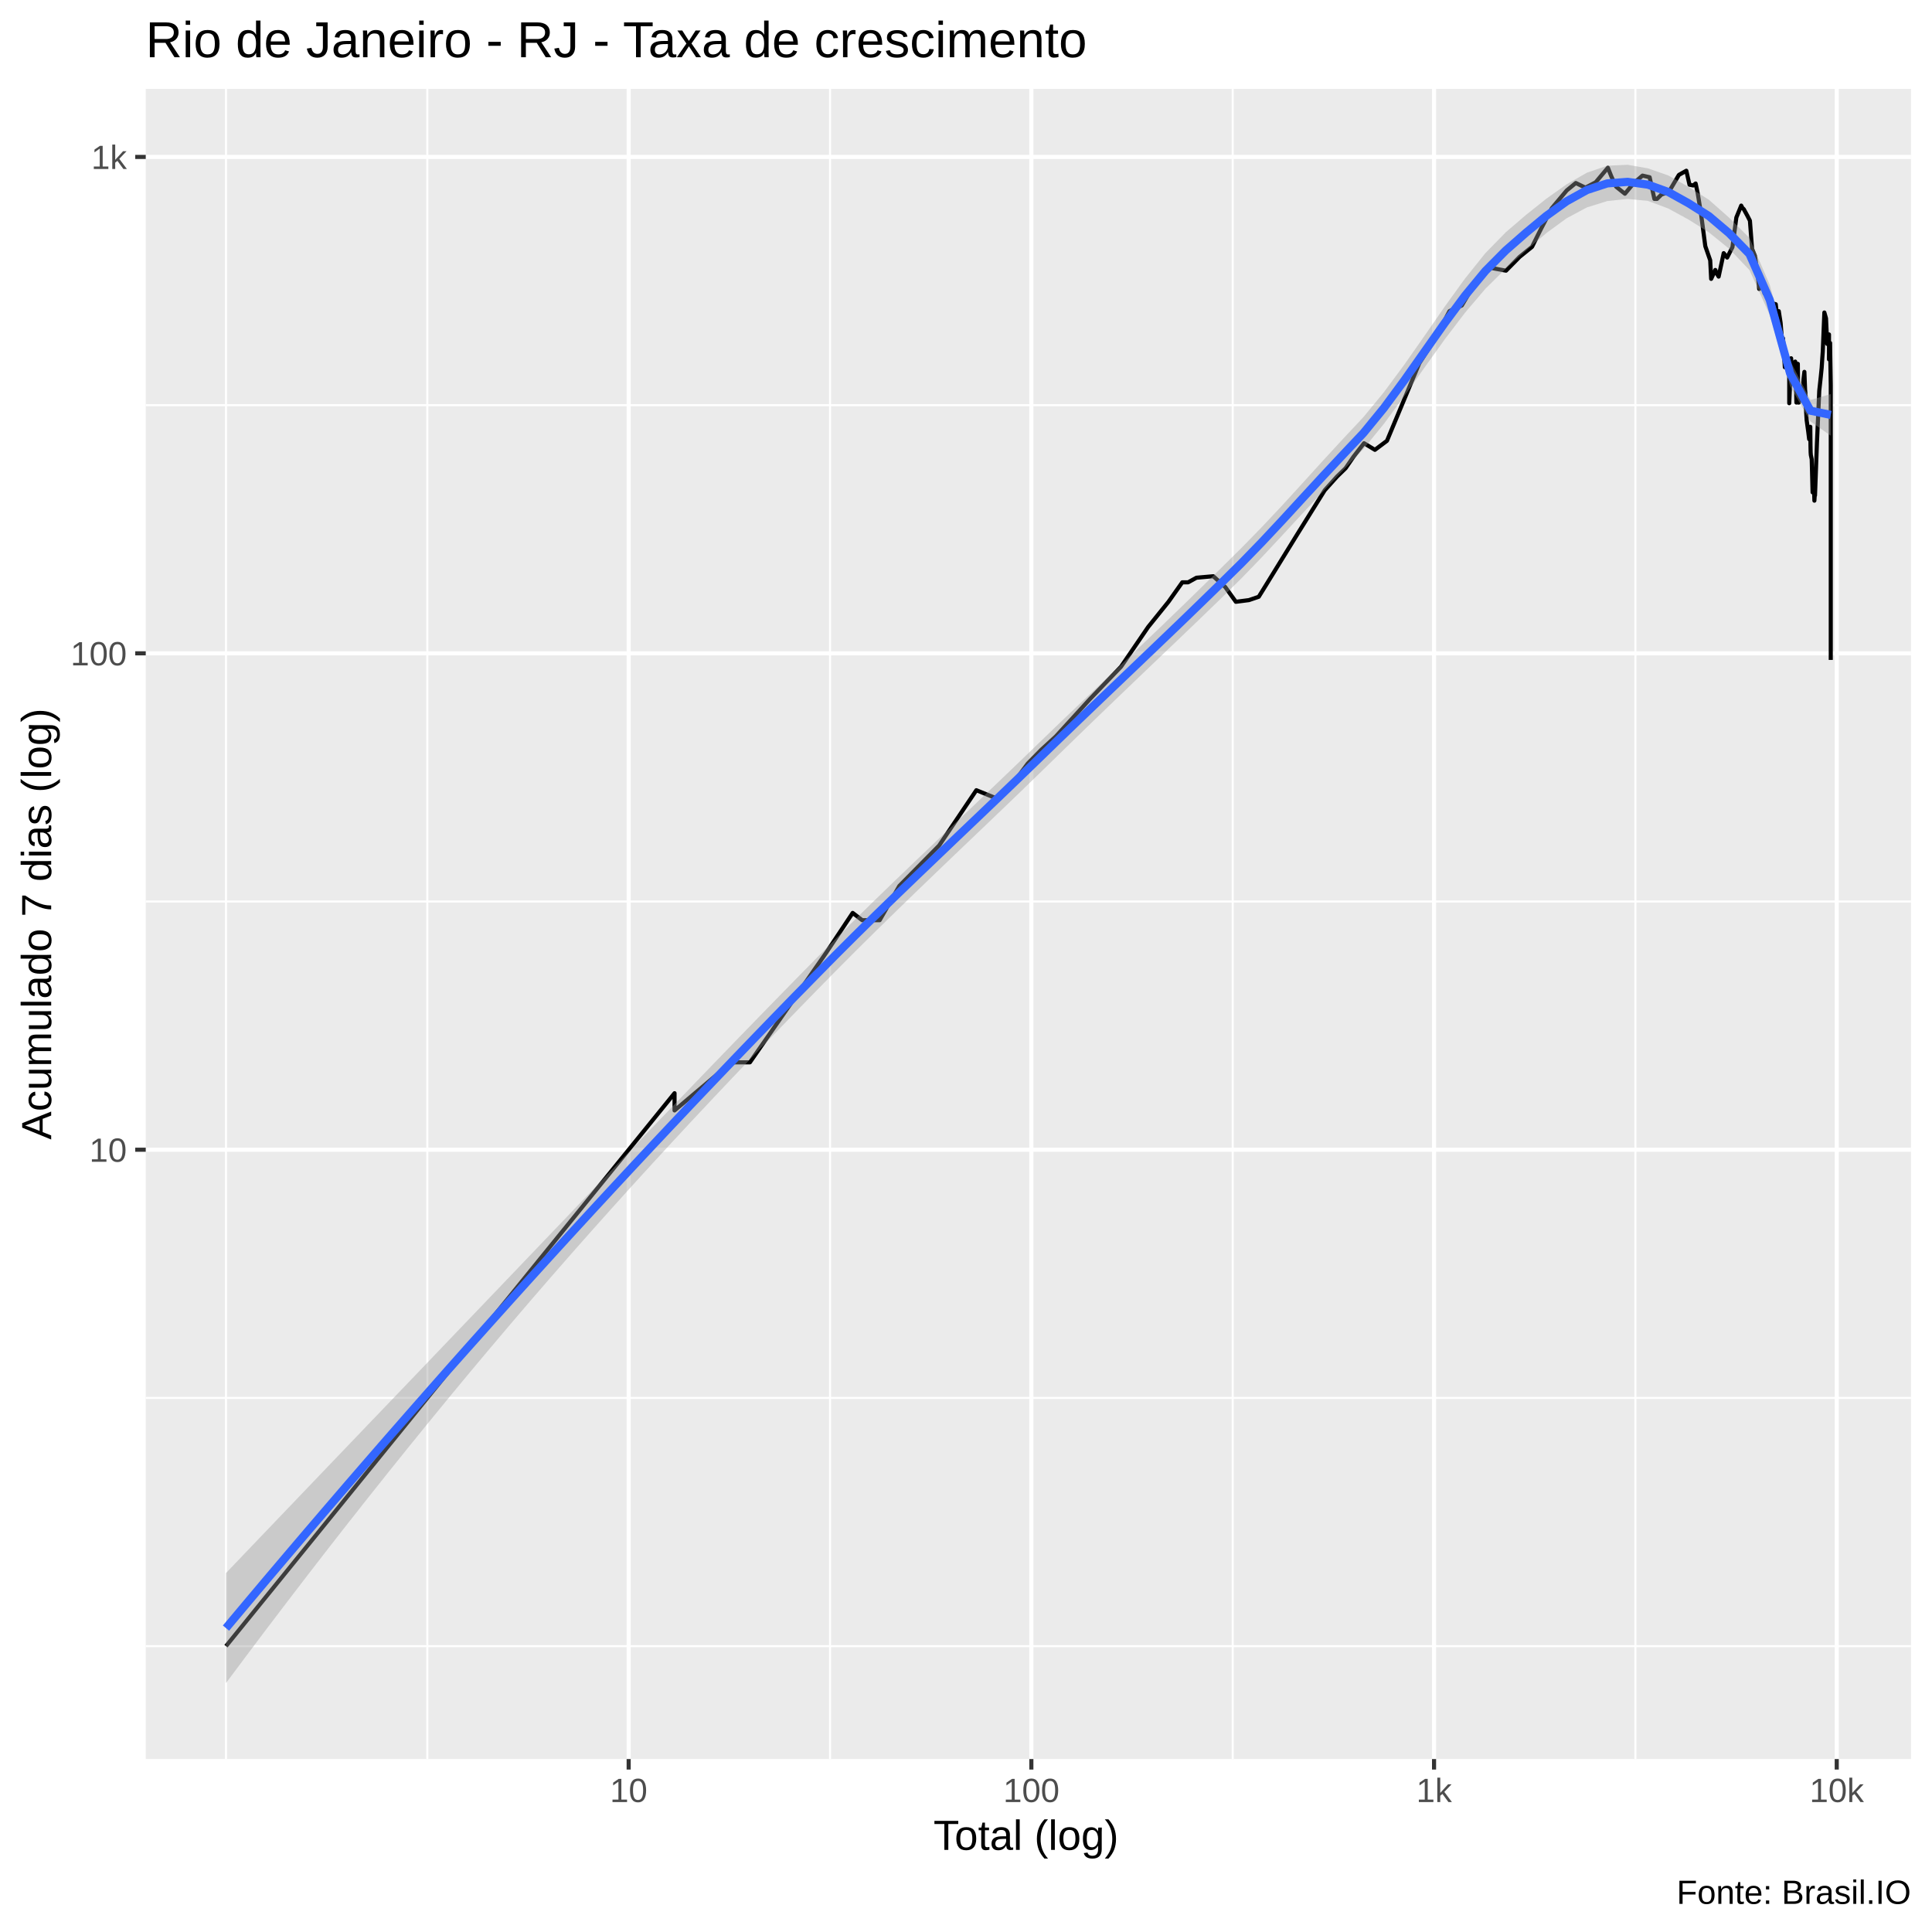
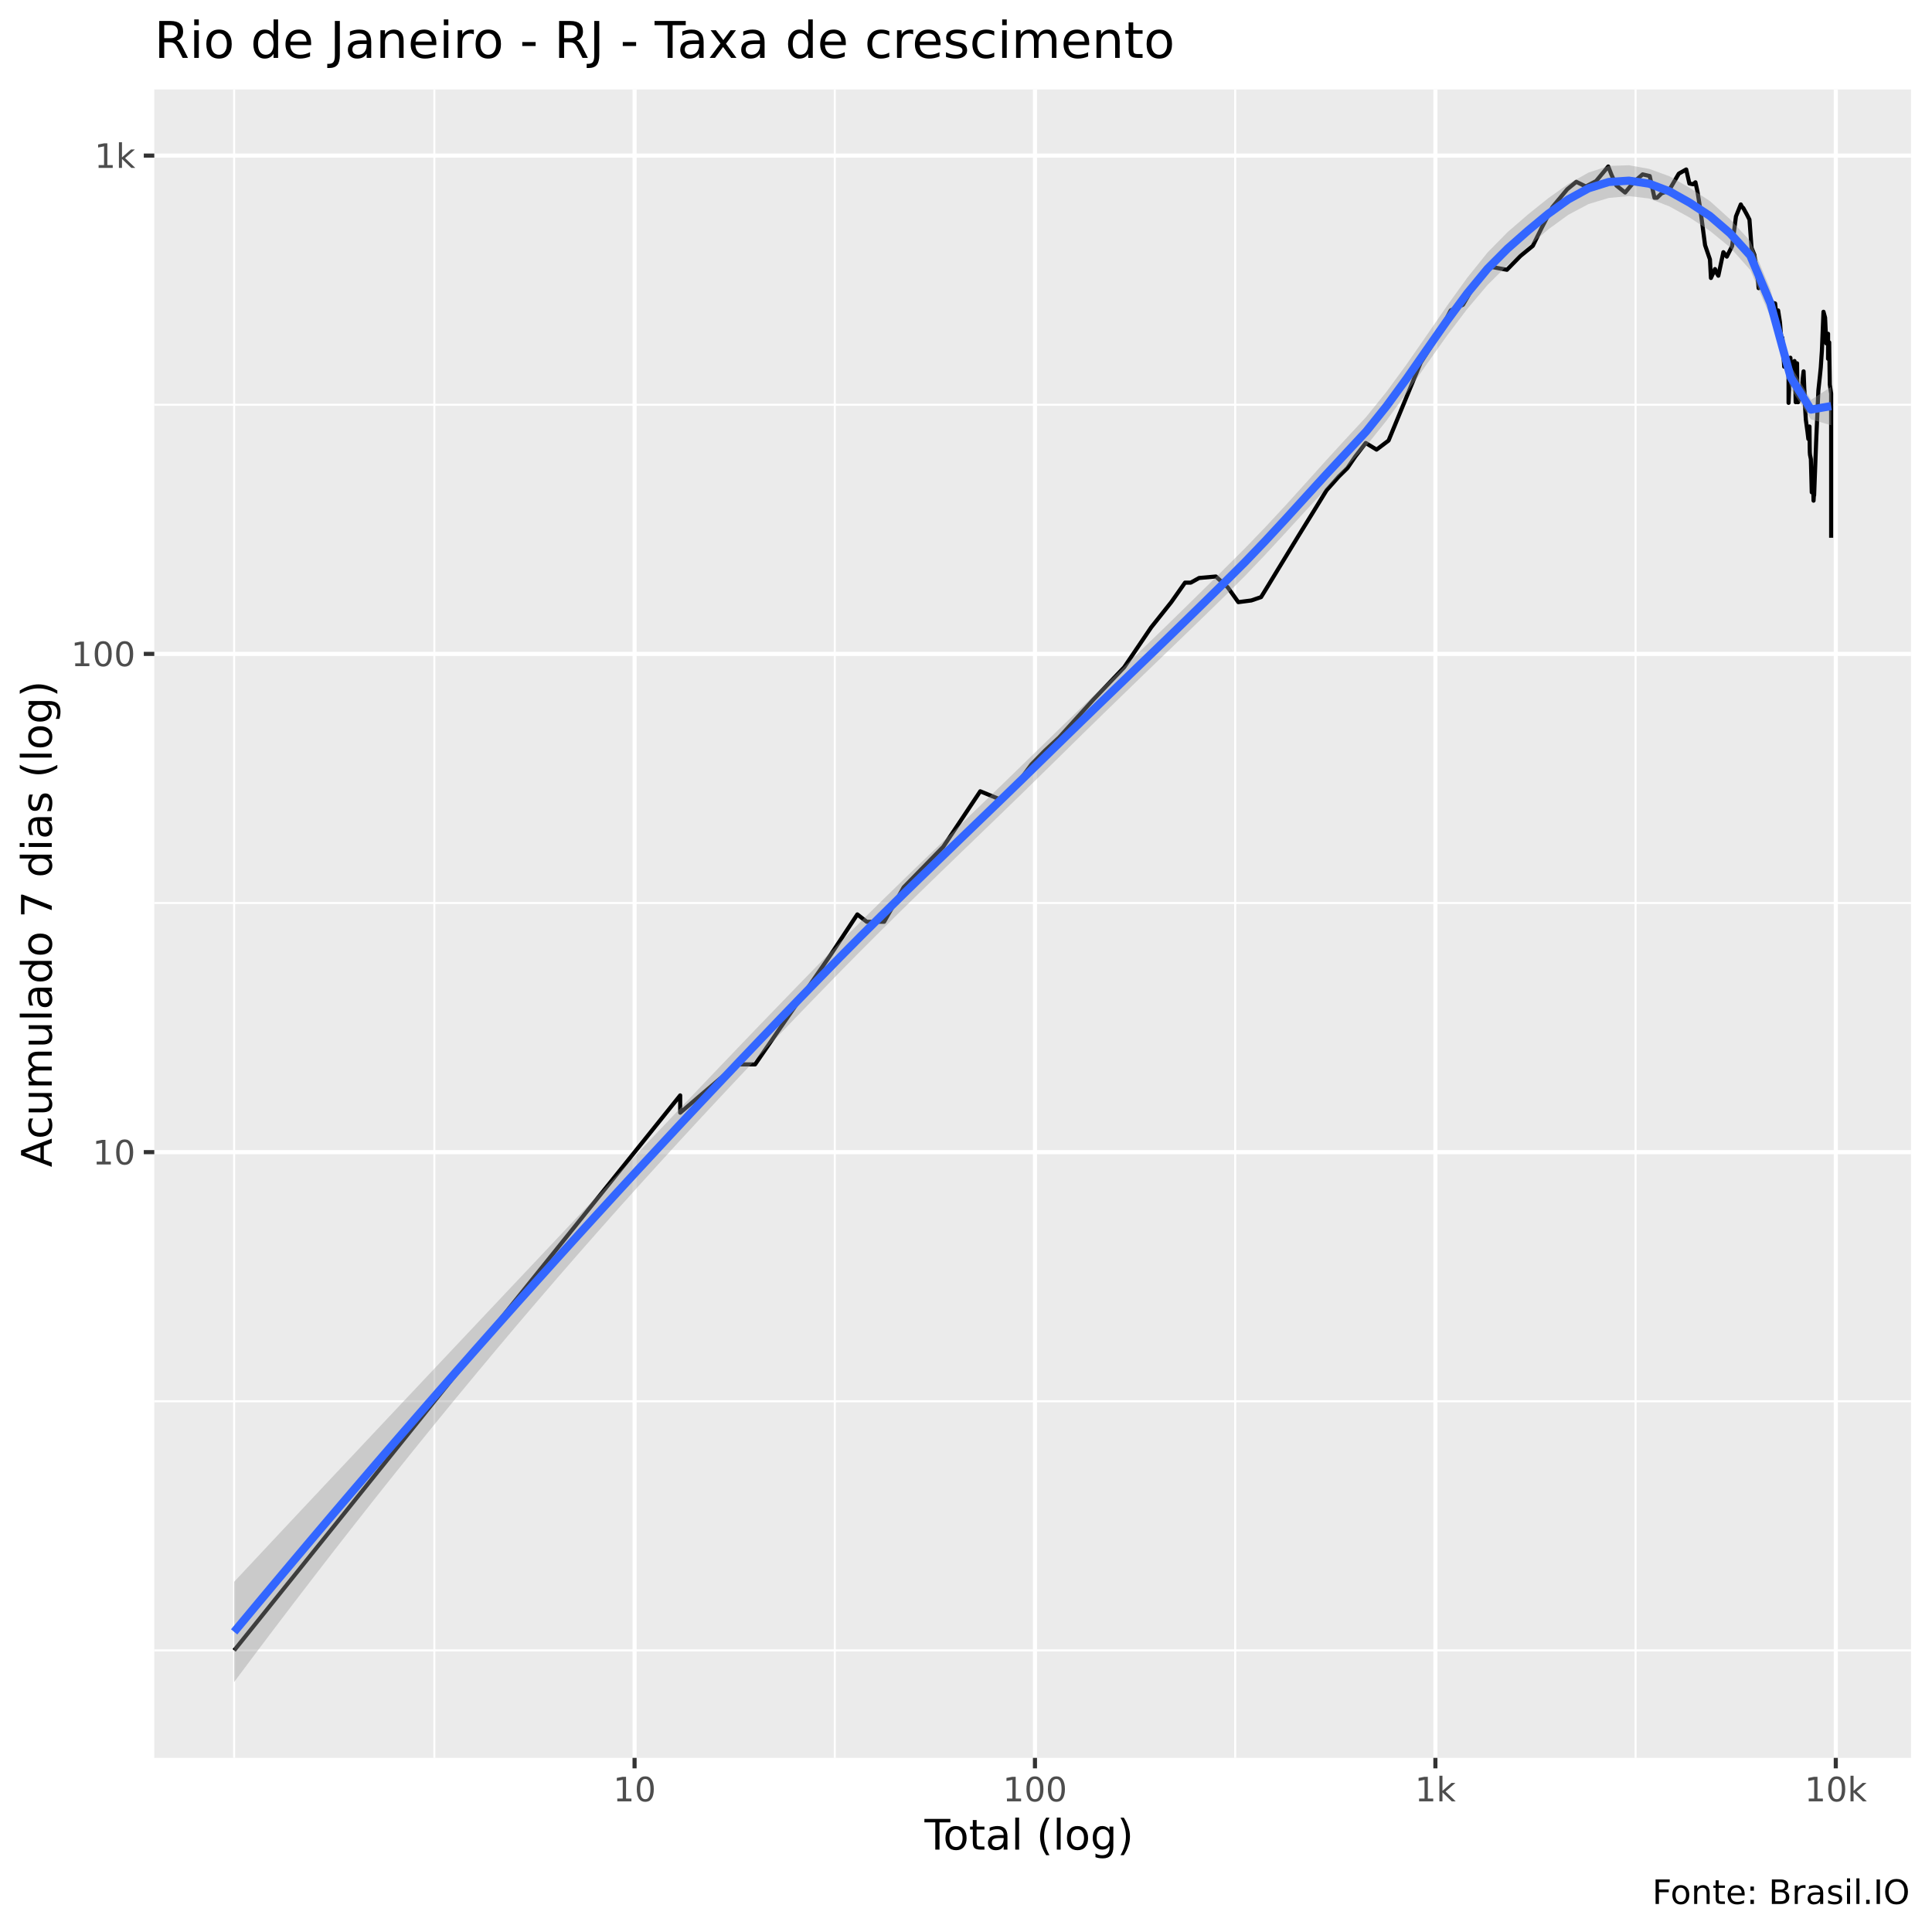
<svg xmlns="http://www.w3.org/2000/svg" viewBox="0 0 504.00 504.00">
  <defs>
    <style type="text/css">
    line, polyline, polygon, path, rect, circle {
      fill: none;
      stroke: #000000;
      stroke-linecap: round;
      stroke-linejoin: round;
      stroke-miterlimit: 10.00;
    }
  </style>
  </defs>
  <rect width="100%" height="100%" style="stroke: none; fill: #FFFFFF;" />
-   <rect x="-0" y="0.00" width="504.00" height="504.00" style="stroke-width: 1.07; stroke: #FFFFFF; fill: #FFFFFF;" />
+   <rect x="0" y="0.00" width="504.00" height="504.00" style="stroke-width: 1.07; stroke: #FFFFFF; fill: #FFFFFF;" />
  <defs>
-     <clipPath id="cpMzguMDJ8NDk4LjUyfDQ1OC44OHwyMy4xOQ==">
-       <rect x="38.02" y="23.19" width="460.50" height="435.69" />
+     <clipPath id="cpNDAuMjV8NDk4LjUyfDQ1OC41N3wyMy4zMw==">
+       <rect x="40.25" y="23.33" width="458.27" height="435.24" />
    </clipPath>
  </defs>
-   <rect x="38.02" y="23.19" width="460.50" height="435.69" style="stroke-width: 1.07; stroke: none; fill: #EBEBEB;" clip-path="url(#cpMzguMDJ8NDk4LjUyfDQ1OC44OHwyMy4xOQ==)" />
-   <polyline points="38.02,429.43 498.52,429.43 " style="stroke-width: 0.53; stroke: #FFFFFF; stroke-linecap: butt;" clip-path="url(#cpMzguMDJ8NDk4LjUyfDQ1OC44OHwyMy4xOQ==)" />
-   <polyline points="38.02,364.68 498.52,364.68 " style="stroke-width: 0.53; stroke: #FFFFFF; stroke-linecap: butt;" clip-path="url(#cpMzguMDJ8NDk4LjUyfDQ1OC44OHwyMy4xOQ==)" />
-   <polyline points="38.02,235.18 498.52,235.18 " style="stroke-width: 0.53; stroke: #FFFFFF; stroke-linecap: butt;" clip-path="url(#cpMzguMDJ8NDk4LjUyfDQ1OC44OHwyMy4xOQ==)" />
-   <polyline points="38.02,105.69 498.52,105.69 " style="stroke-width: 0.53; stroke: #FFFFFF; stroke-linecap: butt;" clip-path="url(#cpMzguMDJ8NDk4LjUyfDQ1OC44OHwyMy4xOQ==)" />
-   <polyline points="58.95,458.88 58.95,23.19 " style="stroke-width: 0.53; stroke: #FFFFFF; stroke-linecap: butt;" clip-path="url(#cpMzguMDJ8NDk4LjUyfDQ1OC44OHwyMy4xOQ==)" />
-   <polyline points="111.48,458.88 111.48,23.19 " style="stroke-width: 0.53; stroke: #FFFFFF; stroke-linecap: butt;" clip-path="url(#cpMzguMDJ8NDk4LjUyfDQ1OC44OHwyMy4xOQ==)" />
-   <polyline points="216.53,458.88 216.53,23.19 " style="stroke-width: 0.53; stroke: #FFFFFF; stroke-linecap: butt;" clip-path="url(#cpMzguMDJ8NDk4LjUyfDQ1OC44OHwyMy4xOQ==)" />
-   <polyline points="321.58,458.88 321.58,23.19 " style="stroke-width: 0.53; stroke: #FFFFFF; stroke-linecap: butt;" clip-path="url(#cpMzguMDJ8NDk4LjUyfDQ1OC44OHwyMy4xOQ==)" />
-   <polyline points="426.63,458.88 426.63,23.19 " style="stroke-width: 0.53; stroke: #FFFFFF; stroke-linecap: butt;" clip-path="url(#cpMzguMDJ8NDk4LjUyfDQ1OC44OHwyMy4xOQ==)" />
-   <polyline points="38.02,299.93 498.52,299.93 " style="stroke-width: 1.07; stroke: #FFFFFF; stroke-linecap: butt;" clip-path="url(#cpMzguMDJ8NDk4LjUyfDQ1OC44OHwyMy4xOQ==)" />
-   <polyline points="38.02,170.43 498.52,170.43 " style="stroke-width: 1.07; stroke: #FFFFFF; stroke-linecap: butt;" clip-path="url(#cpMzguMDJ8NDk4LjUyfDQ1OC44OHwyMy4xOQ==)" />
-   <polyline points="38.02,40.94 498.52,40.94 " style="stroke-width: 1.07; stroke: #FFFFFF; stroke-linecap: butt;" clip-path="url(#cpMzguMDJ8NDk4LjUyfDQ1OC44OHwyMy4xOQ==)" />
-   <polyline points="164.00,458.88 164.00,23.19 " style="stroke-width: 1.07; stroke: #FFFFFF; stroke-linecap: butt;" clip-path="url(#cpMzguMDJ8NDk4LjUyfDQ1OC44OHwyMy4xOQ==)" />
-   <polyline points="269.05,458.88 269.05,23.19 " style="stroke-width: 1.07; stroke: #FFFFFF; stroke-linecap: butt;" clip-path="url(#cpMzguMDJ8NDk4LjUyfDQ1OC44OHwyMy4xOQ==)" />
-   <polyline points="374.10,458.88 374.10,23.19 " style="stroke-width: 1.07; stroke: #FFFFFF; stroke-linecap: butt;" clip-path="url(#cpMzguMDJ8NDk4LjUyfDQ1OC44OHwyMy4xOQ==)" />
-   <polyline points="479.15,458.88 479.15,23.19 " style="stroke-width: 1.07; stroke: #FFFFFF; stroke-linecap: butt;" clip-path="url(#cpMzguMDJ8NDk4LjUyfDQ1OC44OHwyMy4xOQ==)" />
-   <polyline points="58.95,429.43 109.08,367.64 132.38,338.92 140.70,328.66 140.70,328.66 159.20,305.86 175.97,285.18 175.97,289.68 190.82,277.13 195.63,277.13 215.62,248.40 222.44,238.15 224.91,240.05 229.48,240.05 234.61,231.11 244.98,220.58 254.70,206.14 260.00,208.30 265.25,203.04 268.13,199.16 271.71,195.53 275.43,192.12 284.40,182.29 292.45,173.91 299.52,163.56 304.82,156.99 308.42,151.91 309.94,151.91 312.12,150.71 316.51,150.32 319.63,153.14 322.40,156.99 325.81,156.55 328.37,155.68 330.20,152.73 332.87,148.39 338.28,139.61 342.11,133.46 345.57,127.91 348.78,124.33 351.03,122.14 353.10,119.13 355.83,115.62 358.67,117.35 361.82,114.99 370.25,94.76 374.19,88.66 378.12,81.17 379.52,80.48 381.34,79.69 385.33,72.95 388.23,69.76 392.87,70.61 396.42,67.01 399.66,64.39 401.95,59.80 404.80,54.34 408.71,49.68 411.08,47.74 413.59,48.96 416.27,47.55 419.45,43.76 420.34,45.99 421.58,48.70 423.89,50.54 426.23,47.74 428.48,45.81 430.34,46.24 431.58,51.89 432.26,51.89 433.43,50.74 435.34,50.08 437.97,45.63 439.91,44.54 440.74,48.19 441.71,48.38 442.34,47.87 442.88,50.41 443.72,55.56 444.86,64.22 446.14,67.91 446.39,72.75 447.47,70.42 447.92,71.47 448.34,72.16 449.66,66.04 450.56,67.19 451.94,64.48 452.96,56.74 454.23,53.63 454.55,54.26 454.89,54.55 455.85,56.30 456.50,57.57 457.06,64.90 457.81,66.74 458.55,72.06 458.74,73.44 458.91,75.38 459.85,74.56 460.32,76.54 460.81,76.85 461.50,76.96 462.02,79.58 462.21,79.36 462.38,79.14 463.24,79.36 463.53,81.86 464.03,81.17 464.51,84.24 464.81,88.01 464.86,90.81 465.14,88.27 465.61,95.80 466.03,92.61 466.33,96.55 466.76,97.31 466.76,105.19 467.25,93.46 467.42,95.65 467.79,97.77 468.32,94.33 468.47,97.93 468.63,105.02 469.00,94.91 469.10,105.02 469.27,105.02 469.67,103.63 470.21,102.78 470.49,98.86 470.71,97.01 470.89,101.61 470.97,102.44 471.04,105.37 471.30,109.59 471.73,112.73 471.95,114.57 472.25,111.34 472.30,116.26 472.34,118.01 472.39,118.68 472.62,119.81 472.85,128.44 473.14,124.58 473.32,130.61 473.39,129.52 473.46,127.65 473.48,129.25 473.99,115.41 474.59,101.94 474.99,98.24 475.22,95.95 475.38,93.46 475.50,91.77 475.92,81.52 476.35,83.04 476.66,89.72 477.13,87.24 477.13,93.75 477.42,89.46 477.45,92.05 477.59,100.46 477.59,116.91 477.59,132.88 477.59,172.15 " style="stroke-width: 1.07; stroke-linecap: butt;" clip-path="url(#cpMzguMDJ8NDk4LjUyfDQ1OC44OHwyMy4xOQ==)" />
-   <polygon points="58.95,410.37 64.25,404.82 69.55,399.28 74.85,393.74 80.15,388.20 85.45,382.66 90.75,377.13 96.05,371.59 101.35,366.06 106.65,360.53 111.95,355.00 117.24,349.46 122.54,343.93 127.84,338.39 133.14,332.85 138.44,327.31 143.74,321.77 149.04,316.23 154.34,310.68 159.64,305.14 164.94,299.60 170.24,294.06 175.54,288.54 180.83,283.02 186.13,277.52 191.43,272.03 196.73,266.57 202.03,261.13 207.33,255.71 212.63,250.32 217.93,244.96 223.23,239.70 228.53,234.51 233.83,229.39 239.13,224.31 244.43,219.26 249.72,214.22 255.02,209.18 260.32,204.12 265.62,199.04 270.92,193.92 276.22,188.80 281.52,183.75 286.82,178.72 292.12,173.71 297.42,168.67 302.72,163.60 308.02,158.49 313.31,153.33 318.61,148.13 323.91,142.89 329.21,137.46 334.51,131.82 339.81,126.02 345.11,120.18 350.41,114.43 355.71,108.77 361.01,102.32 366.31,95.17 371.61,87.61 376.90,79.97 382.20,72.63 387.50,66.03 392.80,60.60 398.10,56.05 403.40,51.83 408.70,48.07 414.00,45.04 419.30,43.23 424.60,42.99 429.90,43.92 435.20,45.77 440.49,48.75 445.79,52.11 451.09,56.80 456.39,62.08 461.69,74.34 466.99,94.08 472.29,104.34 477.59,102.80 477.59,113.66 472.29,109.94 466.99,100.77 461.69,82.22 456.39,70.46 451.09,64.90 445.79,60.61 440.49,57.28 435.20,54.39 429.90,52.41 424.60,51.89 419.30,52.45 414.00,54.10 408.70,56.93 403.40,60.80 398.10,65.35 392.80,70.08 387.50,75.33 382.20,81.56 376.90,88.51 371.61,95.89 366.31,103.37 361.01,110.58 355.71,117.09 350.41,122.68 345.11,128.24 339.81,133.92 334.51,139.65 329.21,145.33 323.91,150.82 318.61,156.03 313.31,161.16 308.02,166.23 302.72,171.29 297.42,176.35 292.12,181.43 286.82,186.53 281.52,191.66 276.22,196.82 270.92,201.99 265.62,207.12 260.32,212.21 255.02,217.28 249.72,222.34 244.43,227.41 239.13,232.51 233.83,237.65 228.53,242.83 223.23,248.08 217.93,253.40 212.63,258.80 207.33,264.24 202.03,269.71 196.73,275.22 191.43,280.78 186.13,286.38 180.83,292.03 175.54,297.73 170.24,303.48 164.94,309.29 159.64,315.16 154.34,321.09 149.04,327.08 143.74,333.14 138.44,339.26 133.14,345.46 127.84,351.72 122.54,358.04 117.24,364.44 111.95,370.90 106.65,377.43 101.35,384.02 96.05,390.68 90.75,397.40 85.45,404.19 80.15,411.04 74.85,417.96 69.55,424.93 64.25,431.97 58.95,439.07 " style="stroke-width: 0.00; stroke: none; fill: #999999; fill-opacity: 0.40;" clip-path="url(#cpMzguMDJ8NDk4LjUyfDQ1OC44OHwyMy4xOQ==)" />
-   <polyline points="58.95,410.37 64.25,404.82 69.55,399.28 74.85,393.74 80.15,388.20 85.45,382.66 90.75,377.13 96.05,371.59 101.35,366.06 106.65,360.53 111.95,355.00 117.24,349.46 122.54,343.93 127.84,338.39 133.14,332.85 138.44,327.31 143.74,321.77 149.04,316.23 154.34,310.68 159.64,305.14 164.94,299.60 170.24,294.06 175.54,288.54 180.83,283.02 186.13,277.52 191.43,272.03 196.73,266.57 202.03,261.13 207.33,255.71 212.63,250.32 217.93,244.96 223.23,239.70 228.53,234.51 233.83,229.39 239.13,224.31 244.43,219.26 249.72,214.22 255.02,209.18 260.32,204.12 265.62,199.04 270.92,193.92 276.22,188.80 281.52,183.75 286.82,178.72 292.12,173.71 297.42,168.67 302.72,163.60 308.02,158.49 313.31,153.33 318.61,148.13 323.91,142.89 329.21,137.46 334.51,131.82 339.81,126.02 345.11,120.18 350.41,114.43 355.71,108.77 361.01,102.32 366.31,95.17 371.61,87.61 376.90,79.97 382.20,72.63 387.50,66.03 392.80,60.60 398.10,56.05 403.40,51.83 408.70,48.07 414.00,45.04 419.30,43.23 424.60,42.99 429.90,43.92 435.20,45.77 440.49,48.75 445.79,52.11 451.09,56.80 456.39,62.08 461.69,74.34 466.99,94.08 472.29,104.34 477.59,102.80 " style="stroke-width: 2.13; stroke: none;" clip-path="url(#cpMzguMDJ8NDk4LjUyfDQ1OC44OHwyMy4xOQ==)" />
-   <polyline points="477.59,113.66 472.29,109.94 466.99,100.77 461.69,82.22 456.39,70.46 451.09,64.90 445.79,60.61 440.49,57.28 435.20,54.39 429.90,52.41 424.60,51.89 419.30,52.45 414.00,54.10 408.70,56.93 403.40,60.80 398.10,65.35 392.80,70.08 387.50,75.33 382.20,81.56 376.90,88.51 371.61,95.89 366.31,103.37 361.01,110.58 355.71,117.09 350.41,122.68 345.11,128.24 339.81,133.92 334.51,139.65 329.21,145.33 323.91,150.82 318.61,156.03 313.31,161.16 308.02,166.23 302.72,171.29 297.42,176.35 292.12,181.43 286.82,186.53 281.52,191.66 276.22,196.82 270.92,201.99 265.62,207.12 260.32,212.21 255.02,217.28 249.72,222.34 244.43,227.41 239.13,232.51 233.83,237.65 228.53,242.83 223.23,248.08 217.93,253.40 212.63,258.80 207.33,264.24 202.03,269.71 196.73,275.22 191.43,280.78 186.13,286.38 180.83,292.03 175.54,297.73 170.24,303.48 164.94,309.29 159.64,315.16 154.34,321.09 149.04,327.08 143.74,333.14 138.44,339.26 133.14,345.46 127.84,351.72 122.54,358.04 117.24,364.44 111.95,370.90 106.65,377.43 101.35,384.02 96.05,390.68 90.75,397.40 85.45,404.19 80.15,411.04 74.85,417.96 69.55,424.93 64.25,431.97 58.95,439.07 " style="stroke-width: 2.13; stroke: none;" clip-path="url(#cpMzguMDJ8NDk4LjUyfDQ1OC44OHwyMy4xOQ==)" />
-   <polyline points="58.95,424.72 64.25,418.40 69.55,412.10 74.85,405.85 80.15,399.62 85.45,393.43 90.75,387.26 96.05,381.14 101.35,375.04 106.65,368.98 111.95,362.95 117.24,356.95 122.54,350.99 127.84,345.06 133.14,339.16 138.44,333.29 143.74,327.45 149.04,321.65 154.34,315.88 159.64,310.15 164.94,304.44 170.24,298.77 175.54,293.13 180.83,287.52 186.13,281.95 191.43,276.41 196.73,270.90 202.03,265.42 207.33,259.97 212.63,254.56 217.93,249.18 223.23,243.89 228.53,238.67 233.83,233.52 239.13,228.41 244.43,223.34 249.72,218.28 255.02,213.23 260.32,208.17 265.62,203.08 270.92,197.95 276.22,192.81 281.52,187.70 286.82,182.63 292.12,177.57 297.42,172.51 302.72,167.44 308.02,162.36 313.31,157.24 318.61,152.08 323.91,146.86 329.21,141.40 334.51,135.74 339.81,129.97 345.11,124.21 350.41,118.55 355.71,112.93 361.01,106.45 366.31,99.27 371.61,91.75 376.90,84.24 382.20,77.10 387.50,70.68 392.80,65.34 398.10,60.70 403.40,56.31 408.70,52.50 414.00,49.57 419.30,47.84 424.60,47.44 429.90,48.17 435.20,50.08 440.49,53.02 445.79,56.36 451.09,60.85 456.39,66.27 461.69,78.28 466.99,97.43 472.29,107.14 477.59,108.23 " style="stroke-width: 2.13; stroke: #3366FF; stroke-linecap: butt;" clip-path="url(#cpMzguMDJ8NDk4LjUyfDQ1OC44OHwyMy4xOQ==)" />
+   <rect x="40.25" y="23.33" width="458.27" height="435.24" style="stroke-width: 1.07; stroke: none; fill: #EBEBEB;" clip-path="url(#cpNDAuMjV8NDk4LjUyfDQ1OC41N3wyMy4zMw==)" />
+   <polyline points="40.25,430.54 498.52,430.54 " style="stroke-width: 0.53; stroke: #FFFFFF; stroke-linecap: butt;" clip-path="url(#cpNDAuMjV8NDk4LjUyfDQ1OC41N3wyMy4zMw==)" />
+   <polyline points="40.25,365.55 498.52,365.55 " style="stroke-width: 0.53; stroke: #FFFFFF; stroke-linecap: butt;" clip-path="url(#cpNDAuMjV8NDk4LjUyfDQ1OC41N3wyMy4zMw==)" />
+   <polyline points="40.25,235.57 498.52,235.57 " style="stroke-width: 0.53; stroke: #FFFFFF; stroke-linecap: butt;" clip-path="url(#cpNDAuMjV8NDk4LjUyfDQ1OC41N3wyMy4zMw==)" />
+   <polyline points="40.25,105.59 498.52,105.59 " style="stroke-width: 0.53; stroke: #FFFFFF; stroke-linecap: butt;" clip-path="url(#cpNDAuMjV8NDk4LjUyfDQ1OC41N3wyMy4zMw==)" />
+   <polyline points="61.08,458.57 61.08,23.33 " style="stroke-width: 0.53; stroke: #FFFFFF; stroke-linecap: butt;" clip-path="url(#cpNDAuMjV8NDk4LjUyfDQ1OC41N3wyMy4zMw==)" />
+   <polyline points="113.31,458.57 113.31,23.33 " style="stroke-width: 0.53; stroke: #FFFFFF; stroke-linecap: butt;" clip-path="url(#cpNDAuMjV8NDk4LjUyfDQ1OC41N3wyMy4zMw==)" />
+   <polyline points="217.77,458.57 217.77,23.33 " style="stroke-width: 0.53; stroke: #FFFFFF; stroke-linecap: butt;" clip-path="url(#cpNDAuMjV8NDk4LjUyfDQ1OC41N3wyMy4zMw==)" />
+   <polyline points="322.22,458.57 322.22,23.33 " style="stroke-width: 0.53; stroke: #FFFFFF; stroke-linecap: butt;" clip-path="url(#cpNDAuMjV8NDk4LjUyfDQ1OC41N3wyMy4zMw==)" />
+   <polyline points="426.67,458.57 426.67,23.33 " style="stroke-width: 0.53; stroke: #FFFFFF; stroke-linecap: butt;" clip-path="url(#cpNDAuMjV8NDk4LjUyfDQ1OC41N3wyMy4zMw==)" />
+   <polyline points="40.25,300.56 498.52,300.56 " style="stroke-width: 1.07; stroke: #FFFFFF; stroke-linecap: butt;" clip-path="url(#cpNDAuMjV8NDk4LjUyfDQ1OC41N3wyMy4zMw==)" />
+   <polyline points="40.25,170.58 498.52,170.58 " style="stroke-width: 1.07; stroke: #FFFFFF; stroke-linecap: butt;" clip-path="url(#cpNDAuMjV8NDk4LjUyfDQ1OC41N3wyMy4zMw==)" />
+   <polyline points="40.25,40.59 498.52,40.59 " style="stroke-width: 1.07; stroke: #FFFFFF; stroke-linecap: butt;" clip-path="url(#cpNDAuMjV8NDk4LjUyfDQ1OC41N3wyMy4zMw==)" />
+   <polyline points="165.54,458.57 165.54,23.33 " style="stroke-width: 1.07; stroke: #FFFFFF; stroke-linecap: butt;" clip-path="url(#cpNDAuMjV8NDk4LjUyfDQ1OC41N3wyMy4zMw==)" />
+   <polyline points="269.99,458.57 269.99,23.33 " style="stroke-width: 1.07; stroke: #FFFFFF; stroke-linecap: butt;" clip-path="url(#cpNDAuMjV8NDk4LjUyfDQ1OC41N3wyMy4zMw==)" />
+   <polyline points="374.45,458.57 374.45,23.33 " style="stroke-width: 1.07; stroke: #FFFFFF; stroke-linecap: butt;" clip-path="url(#cpNDAuMjV8NDk4LjUyfDQ1OC41N3wyMy4zMw==)" />
+   <polyline points="478.90,458.57 478.90,23.33 " style="stroke-width: 1.07; stroke: #FFFFFF; stroke-linecap: butt;" clip-path="url(#cpNDAuMjV8NDk4LjUyfDQ1OC41N3wyMy4zMw==)" />
+   <polyline points="61.08,430.54 110.92,368.53 134.09,339.69 142.37,329.40 142.37,329.40 160.76,306.51 177.44,285.75 177.44,290.27 192.20,277.67 196.98,277.67 216.86,248.83 223.65,238.54 226.10,240.46 230.64,240.46 235.74,231.48 246.06,220.91 255.72,206.42 260.99,208.59 266.21,203.31 269.08,199.41 272.64,195.77 276.33,192.35 285.26,182.47 293.26,174.07 300.29,163.68 305.55,157.08 309.14,151.99 310.64,151.99 312.81,150.78 317.18,150.39 320.28,153.22 323.04,157.08 326.43,156.64 328.97,155.77 330.79,152.81 333.44,148.45 338.82,139.64 342.64,133.46 346.07,127.89 349.26,124.30 351.50,122.10 353.56,119.08 356.28,115.56 359.10,117.29 362.23,114.93 370.61,94.62 374.54,88.50 378.44,80.98 379.83,80.29 381.65,79.50 385.61,72.72 388.49,69.52 393.11,70.38 396.64,66.77 399.86,64.14 402.13,59.53 404.97,54.04 408.85,49.37 411.21,47.43 413.70,48.65 416.37,47.24 419.54,43.43 420.42,45.67 421.65,48.39 423.95,50.23 426.28,47.43 428.51,45.49 430.36,45.92 431.60,51.59 432.28,51.59 433.44,50.44 435.34,49.77 437.95,45.30 439.88,44.21 440.71,47.87 441.67,48.07 442.29,47.55 442.84,50.10 443.66,55.27 444.80,63.96 446.07,67.67 446.33,72.52 447.39,70.19 447.84,71.25 448.26,71.93 449.57,65.79 450.47,66.95 451.85,64.22 452.86,56.46 454.12,53.33 454.44,53.97 454.77,54.26 455.73,56.01 456.38,57.29 456.93,64.65 457.68,66.50 458.41,71.83 458.60,73.22 458.77,75.17 459.71,74.34 460.17,76.33 460.66,76.65 461.34,76.75 461.86,79.38 462.05,79.16 462.22,78.94 463.07,79.16 463.37,81.68 463.86,80.98 464.34,84.06 464.64,87.84 464.68,90.65 464.96,88.11 465.44,95.66 465.85,92.46 466.15,96.42 466.58,97.18 466.58,105.09 467.06,93.32 467.24,95.51 467.60,97.64 468.13,94.18 468.28,97.80 468.44,104.92 468.80,94.77 468.91,104.92 469.08,104.92 469.47,103.52 470.01,102.67 470.28,98.74 470.50,96.87 470.69,101.49 470.76,102.33 470.83,105.27 471.09,109.51 471.52,112.66 471.74,114.51 472.04,111.26 472.09,116.20 472.12,117.96 472.17,118.63 472.40,119.76 472.63,128.43 472.92,124.55 473.10,130.61 473.17,129.51 473.23,127.63 473.25,129.23 473.77,115.35 474.36,101.83 474.76,98.11 474.99,95.81 475.15,93.32 475.27,91.62 475.69,81.33 476.11,82.86 476.42,89.57 476.89,87.07 476.89,93.60 477.18,89.30 477.21,91.90 477.34,100.34 477.69,102.67 477.69,114.72 477.69,140.29 477.69,140.29 " style="stroke-width: 1.07; stroke-linecap: butt;" clip-path="url(#cpNDAuMjV8NDk4LjUyfDQ1OC41N3wyMy4zMw==)" />
+   <polygon points="61.08,412.64 66.36,407.00 71.63,401.37 76.91,395.74 82.18,390.12 87.45,384.51 92.73,378.90 98.00,373.29 103.27,367.69 108.55,362.09 113.82,356.49 119.09,350.90 124.37,345.30 129.64,339.71 134.91,334.12 140.19,328.53 145.46,322.94 150.73,317.35 156.01,311.76 161.28,306.18 166.55,300.60 171.83,295.03 177.10,289.48 182.37,283.93 187.65,278.40 192.92,272.89 198.20,267.39 203.47,261.93 208.74,256.48 214.02,251.07 219.29,245.69 224.56,240.39 229.84,235.18 235.11,230.03 240.38,224.92 245.66,219.84 250.93,214.77 256.20,209.69 261.48,204.61 266.75,199.49 272.02,194.35 277.30,189.20 282.57,184.12 287.84,179.06 293.12,174.01 298.39,168.94 303.67,163.84 308.94,158.70 314.21,153.52 319.49,148.30 324.76,143.04 330.03,137.57 335.31,131.89 340.58,126.06 345.85,120.20 351.13,114.44 356.40,108.75 361.67,102.23 366.95,95.02 372.22,87.42 377.49,79.76 382.77,72.44 388.04,65.88 393.31,60.52 398.59,55.96 403.86,51.73 409.13,47.98 414.41,45.01 419.68,43.29 424.96,43.11 430.23,44.06 435.50,45.98 440.78,49.00 446.05,52.44 451.32,57.19 456.60,62.90 461.87,75.59 467.14,95.41 472.42,104.31 477.69,100.92 477.69,110.94 472.42,109.40 467.14,101.44 461.87,82.71 456.60,70.44 451.32,64.53 446.05,60.22 440.78,56.76 435.50,53.85 430.23,51.79 424.96,51.16 419.68,51.64 414.41,53.23 409.13,56.03 403.86,59.87 398.59,64.40 393.31,69.13 388.04,74.35 382.77,80.58 377.49,87.55 372.22,94.96 366.95,102.49 361.67,109.76 356.40,116.34 351.13,121.98 345.85,127.57 340.58,133.27 335.31,139.03 330.03,144.74 324.76,150.26 319.49,155.51 314.21,160.66 308.94,165.77 303.67,170.85 298.39,175.94 293.12,181.05 287.84,186.18 282.57,191.33 277.30,196.51 272.02,201.70 266.75,206.86 261.48,211.98 256.20,217.08 250.93,222.16 245.66,227.26 240.38,232.38 235.11,237.54 229.84,242.75 224.56,248.02 219.29,253.37 214.02,258.79 208.74,264.24 203.47,269.74 198.20,275.27 192.92,280.85 187.65,286.47 182.37,292.14 177.10,297.85 171.83,303.62 166.55,309.44 161.28,315.31 156.01,321.25 150.73,327.25 145.46,333.31 140.19,339.43 134.91,345.62 129.64,351.87 124.37,358.18 119.09,364.56 113.82,371.00 108.55,377.50 103.27,384.07 98.00,390.69 92.73,397.38 87.45,404.13 82.18,410.95 76.91,417.82 71.63,424.75 66.36,431.74 61.08,438.79 " style="stroke-width: 0.00; stroke: none; fill: #999999; fill-opacity: 0.40;" clip-path="url(#cpNDAuMjV8NDk4LjUyfDQ1OC41N3wyMy4zMw==)" />
+   <polyline points="61.08,412.64 66.36,407.00 71.63,401.37 76.91,395.74 82.18,390.12 87.45,384.51 92.73,378.90 98.00,373.29 103.27,367.69 108.55,362.09 113.82,356.49 119.09,350.90 124.37,345.30 129.64,339.71 134.91,334.12 140.19,328.53 145.46,322.94 150.73,317.35 156.01,311.76 161.28,306.18 166.55,300.60 171.83,295.03 177.10,289.48 182.37,283.93 187.65,278.40 192.92,272.89 198.20,267.39 203.47,261.93 208.74,256.48 214.02,251.07 219.29,245.69 224.56,240.39 229.84,235.18 235.11,230.03 240.38,224.92 245.66,219.84 250.93,214.77 256.20,209.69 261.48,204.61 266.75,199.49 272.02,194.35 277.30,189.20 282.57,184.12 287.84,179.06 293.12,174.01 298.39,168.94 303.67,163.84 308.94,158.70 314.21,153.52 319.49,148.30 324.76,143.04 330.03,137.57 335.31,131.89 340.58,126.06 345.85,120.20 351.13,114.44 356.40,108.75 361.67,102.23 366.95,95.02 372.22,87.42 377.49,79.76 382.77,72.44 388.04,65.88 393.31,60.52 398.59,55.96 403.86,51.73 409.13,47.98 414.41,45.01 419.68,43.29 424.96,43.11 430.23,44.06 435.50,45.98 440.78,49.00 446.05,52.44 451.32,57.19 456.60,62.90 461.87,75.59 467.14,95.41 472.42,104.31 477.69,100.92 " style="stroke-width: 2.13; stroke: none;" clip-path="url(#cpNDAuMjV8NDk4LjUyfDQ1OC41N3wyMy4zMw==)" />
+   <polyline points="477.69,110.94 472.42,109.40 467.14,101.44 461.87,82.71 456.60,70.44 451.32,64.53 446.05,60.22 440.78,56.76 435.50,53.85 430.23,51.79 424.96,51.16 419.68,51.64 414.41,53.23 409.13,56.03 403.86,59.87 398.59,64.40 393.31,69.13 388.04,74.35 382.77,80.58 377.49,87.55 372.22,94.96 366.95,102.49 361.67,109.76 356.40,116.34 351.13,121.98 345.85,127.57 340.58,133.27 335.31,139.03 330.03,144.74 324.76,150.26 319.49,155.51 314.21,160.66 308.94,165.77 303.67,170.85 298.39,175.94 293.12,181.05 287.84,186.18 282.57,191.33 277.30,196.51 272.02,201.70 266.75,206.86 261.48,211.98 256.20,217.08 250.93,222.16 245.66,227.26 240.38,232.38 235.11,237.54 229.84,242.75 224.56,248.02 219.29,253.37 214.02,258.79 208.74,264.24 203.47,269.74 198.20,275.27 192.92,280.85 187.65,286.47 182.37,292.14 177.10,297.85 171.83,303.62 166.55,309.44 161.28,315.31 156.01,321.25 150.73,327.25 145.46,333.31 140.19,339.43 134.91,345.62 129.64,351.87 124.37,358.18 119.09,364.56 113.82,371.00 108.55,377.50 103.27,384.07 98.00,390.69 92.73,397.38 87.45,404.13 82.18,410.95 76.91,417.82 71.63,424.75 66.36,431.74 61.08,438.79 " style="stroke-width: 2.13; stroke: none;" clip-path="url(#cpNDAuMjV8NDk4LjUyfDQ1OC41N3wyMy4zMw==)" />
+   <polyline points="61.08,425.71 66.36,419.37 71.63,413.06 76.91,406.78 82.18,400.53 87.45,394.32 92.73,388.14 98.00,381.99 103.27,375.88 108.55,369.79 113.82,363.74 119.09,357.73 124.37,351.74 129.64,345.79 134.91,339.87 140.19,333.98 145.46,328.12 150.73,322.30 156.01,316.51 161.28,310.75 166.55,305.02 171.83,299.33 177.10,293.66 182.37,288.03 187.65,282.43 192.92,276.87 198.20,271.33 203.47,265.83 208.74,260.36 214.02,254.93 219.29,249.53 224.56,244.21 229.84,238.97 235.11,233.78 240.38,228.65 245.66,223.55 250.93,218.46 256.20,213.38 261.48,208.29 266.75,203.18 272.02,198.02 277.30,192.86 282.57,187.72 287.84,182.62 293.12,177.53 298.39,172.44 303.67,167.35 308.94,162.24 314.21,157.09 319.49,151.90 324.76,146.65 330.03,141.15 335.31,135.46 340.58,129.67 345.85,123.89 351.13,118.21 356.40,112.55 361.67,105.99 366.95,98.76 372.22,91.19 377.49,83.65 382.77,76.51 388.04,70.11 393.31,64.83 398.59,60.18 403.86,55.80 409.13,52.01 414.41,49.12 419.68,47.47 424.96,47.13 430.23,47.92 435.50,49.92 440.78,52.88 446.05,56.33 451.32,60.86 456.60,66.67 461.87,79.15 467.14,98.43 472.42,106.85 477.69,105.93 " style="stroke-width: 2.13; stroke: #3366FF; stroke-linecap: butt;" clip-path="url(#cpNDAuMjV8NDk4LjUyfDQ1OC41N3wyMy4zMw==)" />
  <defs>
    <clipPath id="cpMC4wMHw1MDQuMDB8NTA0LjAwfDAuMDA=">
      <rect x="0.00" y="0.00" width="504.00" height="504.00" />
    </clipPath>
  </defs>
  <g clip-path="url(#cpMC4wMHw1MDQuMDB8NTA0LjAwfDAuMDA=)">
-     <text x="23.30" y="303.08" style="font-size: 8.80px; fill: #4D4D4D; font-family: Arial;" textLength="9.79px" lengthAdjust="spacingAndGlyphs">10</text>
+     <text x="24.13" y="303.77" style="font-size: 8.80px; fill: #4D4D4D; font-family: DejaVu Sans;" textLength="11.20px" lengthAdjust="spacingAndGlyphs">10</text>
  </g>
  <g clip-path="url(#cpMC4wMHw1MDQuMDB8NTA0LjAwfDAuMDA=)">
-     <text x="18.41" y="173.58" style="font-size: 8.80px; fill: #4D4D4D; font-family: Arial;" textLength="14.68px" lengthAdjust="spacingAndGlyphs">100</text>
+     <text x="18.53" y="173.78" style="font-size: 8.80px; fill: #4D4D4D; font-family: DejaVu Sans;" textLength="16.80px" lengthAdjust="spacingAndGlyphs">100</text>
  </g>
  <g clip-path="url(#cpMC4wMHw1MDQuMDB8NTA0LjAwfDAuMDA=)">
-     <text x="23.80" y="44.09" style="font-size: 8.80px; fill: #4D4D4D; font-family: Arial;" textLength="9.29px" lengthAdjust="spacingAndGlyphs">1k</text>
+     <text x="24.63" y="43.80" style="font-size: 8.80px; fill: #4D4D4D; font-family: DejaVu Sans;" textLength="10.69px" lengthAdjust="spacingAndGlyphs">1k</text>
  </g>
-   <polyline points="35.28,299.93 38.02,299.93 " style="stroke-width: 1.07; stroke: #333333; stroke-linecap: butt;" clip-path="url(#cpMC4wMHw1MDQuMDB8NTA0LjAwfDAuMDA=)" />
-   <polyline points="35.28,170.43 38.02,170.43 " style="stroke-width: 1.07; stroke: #333333; stroke-linecap: butt;" clip-path="url(#cpMC4wMHw1MDQuMDB8NTA0LjAwfDAuMDA=)" />
-   <polyline points="35.28,40.94 38.02,40.94 " style="stroke-width: 1.07; stroke: #333333; stroke-linecap: butt;" clip-path="url(#cpMC4wMHw1MDQuMDB8NTA0LjAwfDAuMDA=)" />
-   <polyline points="164.00,461.62 164.00,458.88 " style="stroke-width: 1.07; stroke: #333333; stroke-linecap: butt;" clip-path="url(#cpMC4wMHw1MDQuMDB8NTA0LjAwfDAuMDA=)" />
-   <polyline points="269.05,461.62 269.05,458.88 " style="stroke-width: 1.07; stroke: #333333; stroke-linecap: butt;" clip-path="url(#cpMC4wMHw1MDQuMDB8NTA0LjAwfDAuMDA=)" />
-   <polyline points="374.10,461.62 374.10,458.88 " style="stroke-width: 1.07; stroke: #333333; stroke-linecap: butt;" clip-path="url(#cpMC4wMHw1MDQuMDB8NTA0LjAwfDAuMDA=)" />
-   <polyline points="479.15,461.62 479.15,458.88 " style="stroke-width: 1.07; stroke: #333333; stroke-linecap: butt;" clip-path="url(#cpMC4wMHw1MDQuMDB8NTA0LjAwfDAuMDA=)" />
+   <polyline points="37.51,300.56 40.25,300.56 " style="stroke-width: 1.07; stroke: #333333; stroke-linecap: butt;" clip-path="url(#cpMC4wMHw1MDQuMDB8NTA0LjAwfDAuMDA=)" />
+   <polyline points="37.51,170.58 40.25,170.58 " style="stroke-width: 1.07; stroke: #333333; stroke-linecap: butt;" clip-path="url(#cpMC4wMHw1MDQuMDB8NTA0LjAwfDAuMDA=)" />
+   <polyline points="37.51,40.59 40.25,40.59 " style="stroke-width: 1.07; stroke: #333333; stroke-linecap: butt;" clip-path="url(#cpMC4wMHw1MDQuMDB8NTA0LjAwfDAuMDA=)" />
+   <polyline points="165.54,461.31 165.54,458.57 " style="stroke-width: 1.07; stroke: #333333; stroke-linecap: butt;" clip-path="url(#cpMC4wMHw1MDQuMDB8NTA0LjAwfDAuMDA=)" />
+   <polyline points="269.99,461.31 269.99,458.57 " style="stroke-width: 1.07; stroke: #333333; stroke-linecap: butt;" clip-path="url(#cpMC4wMHw1MDQuMDB8NTA0LjAwfDAuMDA=)" />
+   <polyline points="374.45,461.31 374.45,458.57 " style="stroke-width: 1.07; stroke: #333333; stroke-linecap: butt;" clip-path="url(#cpMC4wMHw1MDQuMDB8NTA0LjAwfDAuMDA=)" />
+   <polyline points="478.90,461.31 478.90,458.57 " style="stroke-width: 1.07; stroke: #333333; stroke-linecap: butt;" clip-path="url(#cpMC4wMHw1MDQuMDB8NTA0LjAwfDAuMDA=)" />
  <g clip-path="url(#cpMC4wMHw1MDQuMDB8NTA0LjAwfDAuMDA=)">
-     <text x="159.11" y="470.11" style="font-size: 8.80px; fill: #4D4D4D; font-family: Arial;" textLength="9.79px" lengthAdjust="spacingAndGlyphs">10</text>
+     <text x="159.94" y="469.92" style="font-size: 8.80px; fill: #4D4D4D; font-family: DejaVu Sans;" textLength="11.20px" lengthAdjust="spacingAndGlyphs">10</text>
  </g>
  <g clip-path="url(#cpMC4wMHw1MDQuMDB8NTA0LjAwfDAuMDA=)">
-     <text x="261.71" y="470.11" style="font-size: 8.80px; fill: #4D4D4D; font-family: Arial;" textLength="14.68px" lengthAdjust="spacingAndGlyphs">100</text>
+     <text x="261.59" y="469.92" style="font-size: 8.80px; fill: #4D4D4D; font-family: DejaVu Sans;" textLength="16.80px" lengthAdjust="spacingAndGlyphs">100</text>
  </g>
  <g clip-path="url(#cpMC4wMHw1MDQuMDB8NTA0LjAwfDAuMDA=)">
-     <text x="369.46" y="470.11" style="font-size: 8.80px; fill: #4D4D4D; font-family: Arial;" textLength="9.29px" lengthAdjust="spacingAndGlyphs">1k</text>
+     <text x="369.10" y="469.92" style="font-size: 8.80px; fill: #4D4D4D; font-family: DejaVu Sans;" textLength="10.69px" lengthAdjust="spacingAndGlyphs">1k</text>
  </g>
  <g clip-path="url(#cpMC4wMHw1MDQuMDB8NTA0LjAwfDAuMDA=)">
-     <text x="472.06" y="470.11" style="font-size: 8.80px; fill: #4D4D4D; font-family: Arial;" textLength="14.19px" lengthAdjust="spacingAndGlyphs">10k</text>
+     <text x="470.75" y="469.92" style="font-size: 8.80px; fill: #4D4D4D; font-family: DejaVu Sans;" textLength="16.29px" lengthAdjust="spacingAndGlyphs">10k</text>
  </g>
  <g clip-path="url(#cpMC4wMHw1MDQuMDB8NTA0LjAwfDAuMDA=)">
-     <text x="243.51" y="482.57" style="font-size: 11.00px; font-family: Arial;" textLength="49.52px" lengthAdjust="spacingAndGlyphs">Total (log)</text>
+     <text x="241.18" y="482.51" style="font-size: 11.00px; font-family: DejaVu Sans;" textLength="56.41px" lengthAdjust="spacingAndGlyphs">Total (log)</text>
  </g>
  <g clip-path="url(#cpMC4wMHw1MDQuMDB8NTA0LjAwfDAuMDA=)">
-     <text transform="translate(13.35,297.28) rotate(-90)" style="font-size: 11.00px; font-family: Arial;" textLength="112.50px" lengthAdjust="spacingAndGlyphs">Acumulado 7 dias (log)</text>
+     <text transform="translate(13.50,304.49) rotate(-90)" style="font-size: 11.00px; font-family: DejaVu Sans;" textLength="127.09px" lengthAdjust="spacingAndGlyphs">Acumulado 7 dias (log)</text>
  </g>
  <g clip-path="url(#cpMC4wMHw1MDQuMDB8NTA0LjAwfDAuMDA=)">
-     <text x="38.02" y="14.93" style="font-size: 13.20px; font-family: Arial;" textLength="247.23px" lengthAdjust="spacingAndGlyphs">Rio de Janeiro - RJ - Taxa de crescimento</text>
+     <text x="40.25" y="15.10" style="font-size: 13.20px; font-family: DejaVu Sans;" textLength="268.97px" lengthAdjust="spacingAndGlyphs">Rio de Janeiro - RJ - Taxa de crescimento</text>
  </g>
  <g clip-path="url(#cpMC4wMHw1MDQuMDB8NTA0LjAwfDAuMDA=)">
-     <text x="437.39" y="496.67" style="font-size: 8.80px; font-family: Arial;" textLength="61.13px" lengthAdjust="spacingAndGlyphs">Fonte: Brasil.IO</text>
+     <text x="431.03" y="496.69" style="font-size: 8.80px; font-family: DejaVu Sans;" textLength="67.49px" lengthAdjust="spacingAndGlyphs">Fonte: Brasil.IO</text>
  </g>
</svg>
